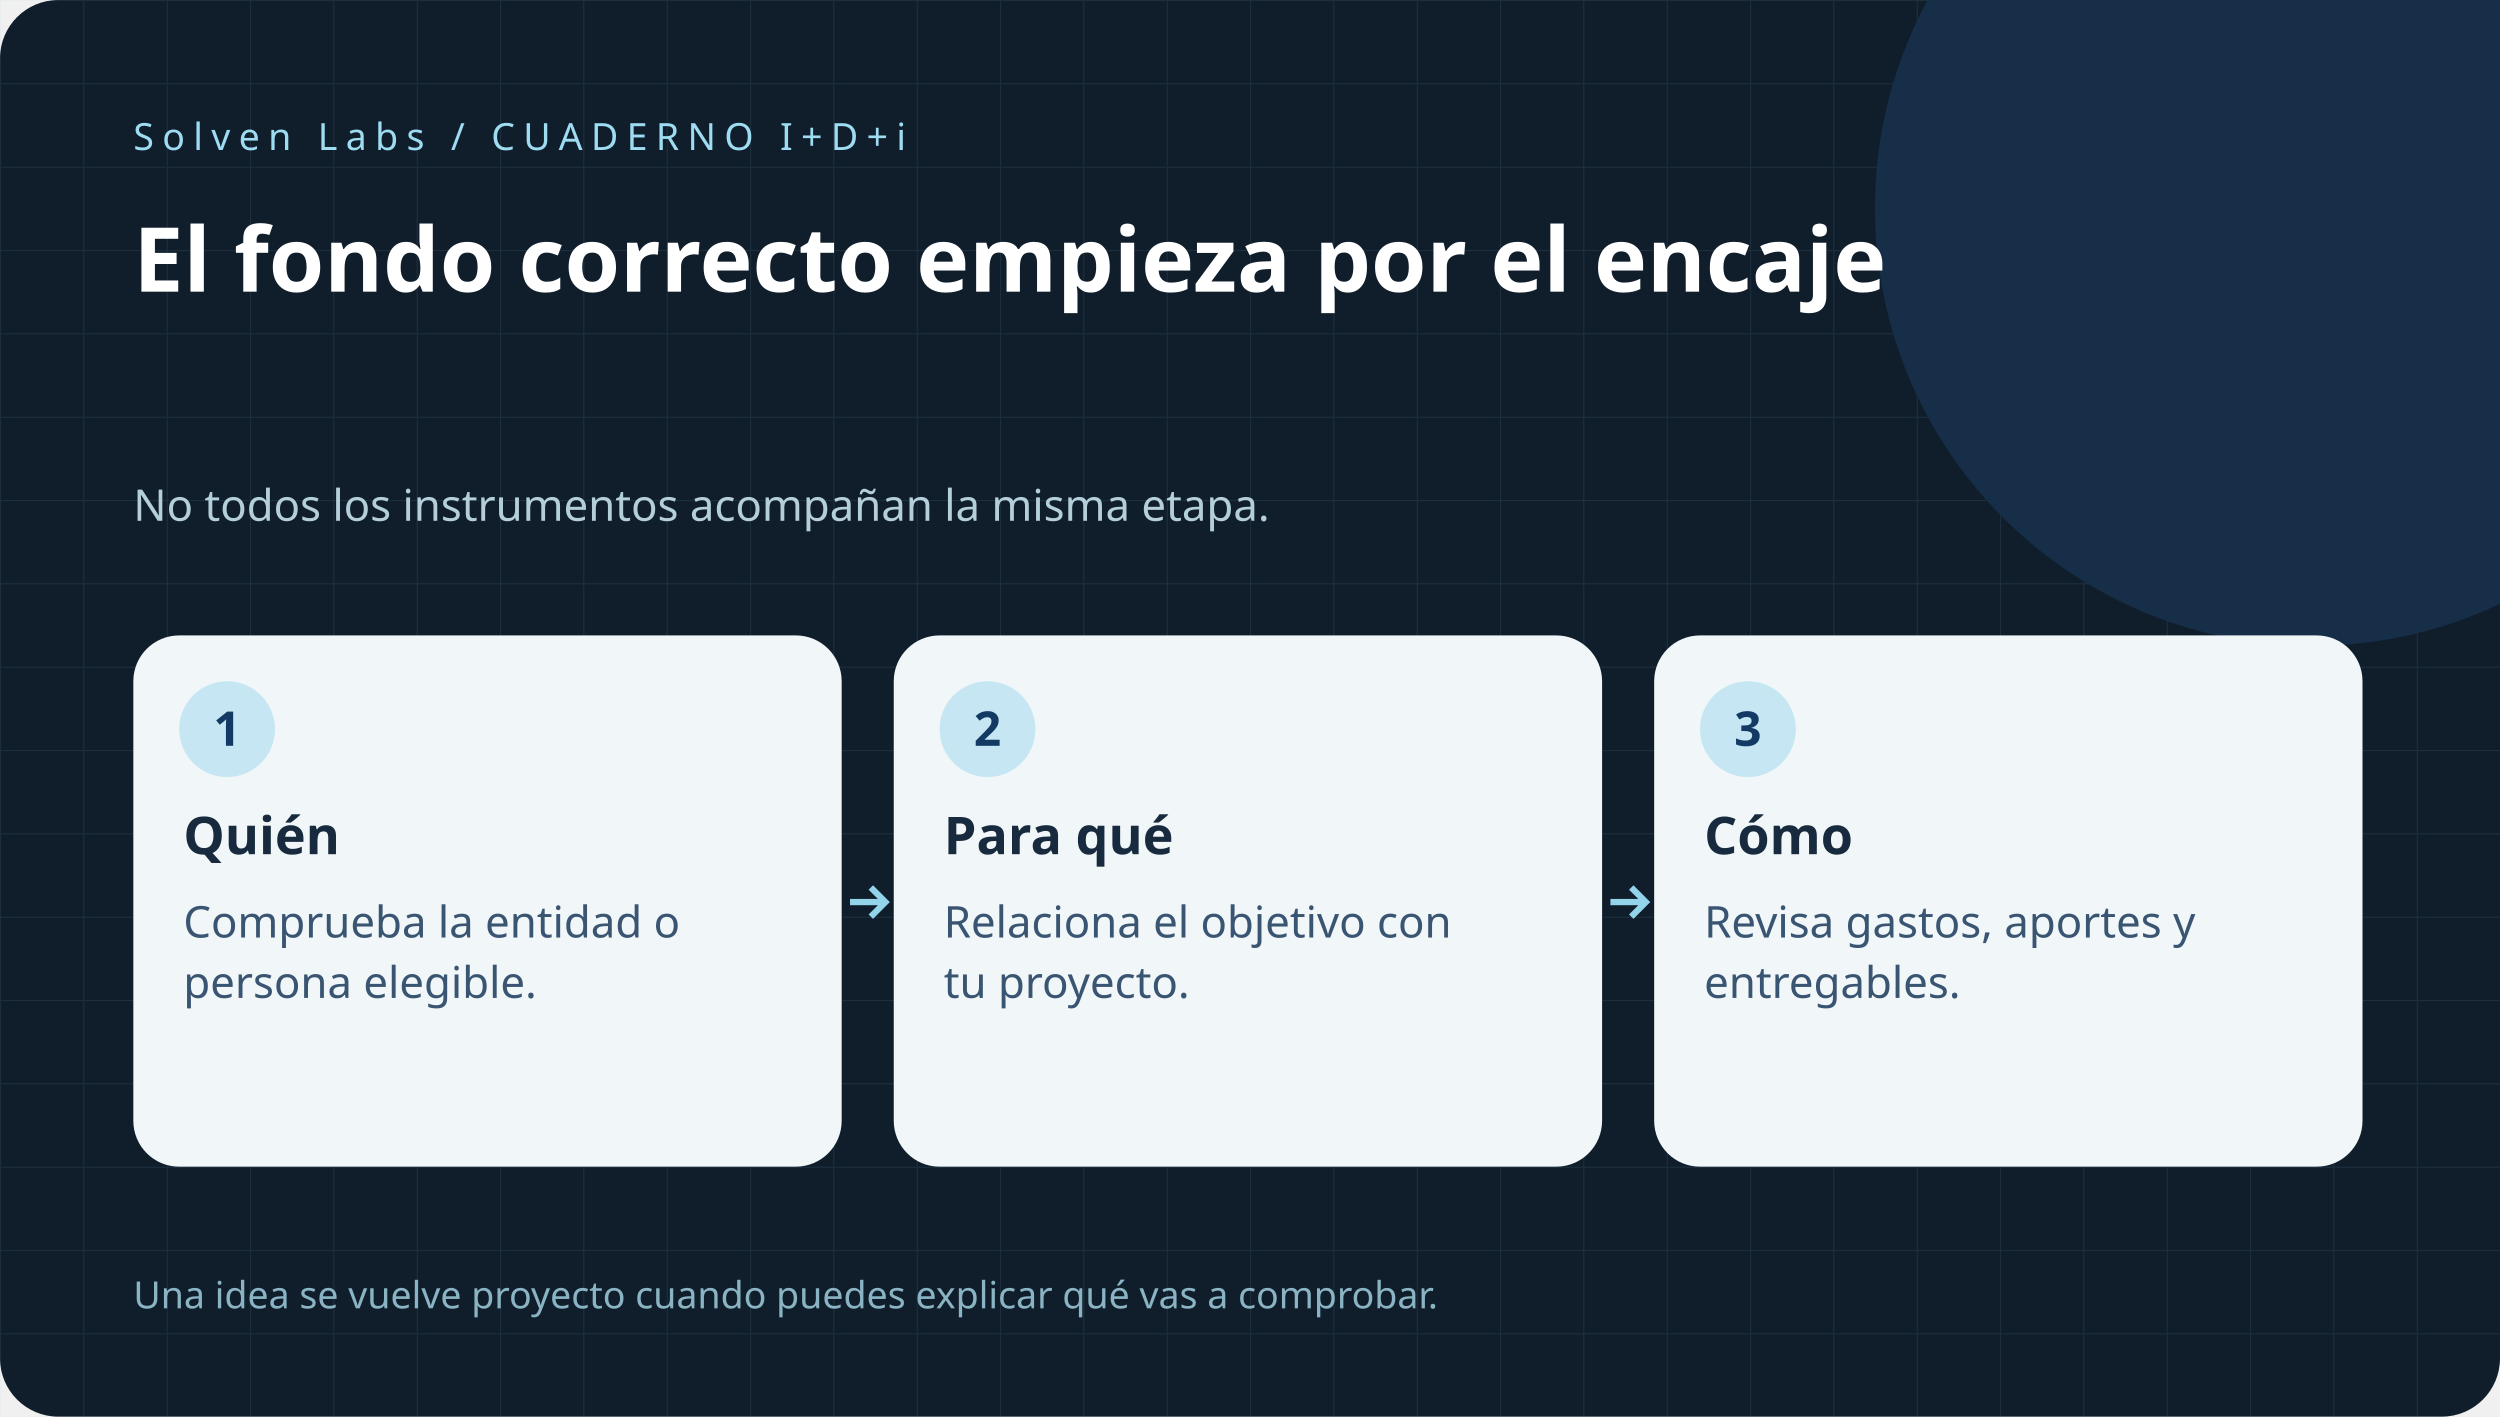
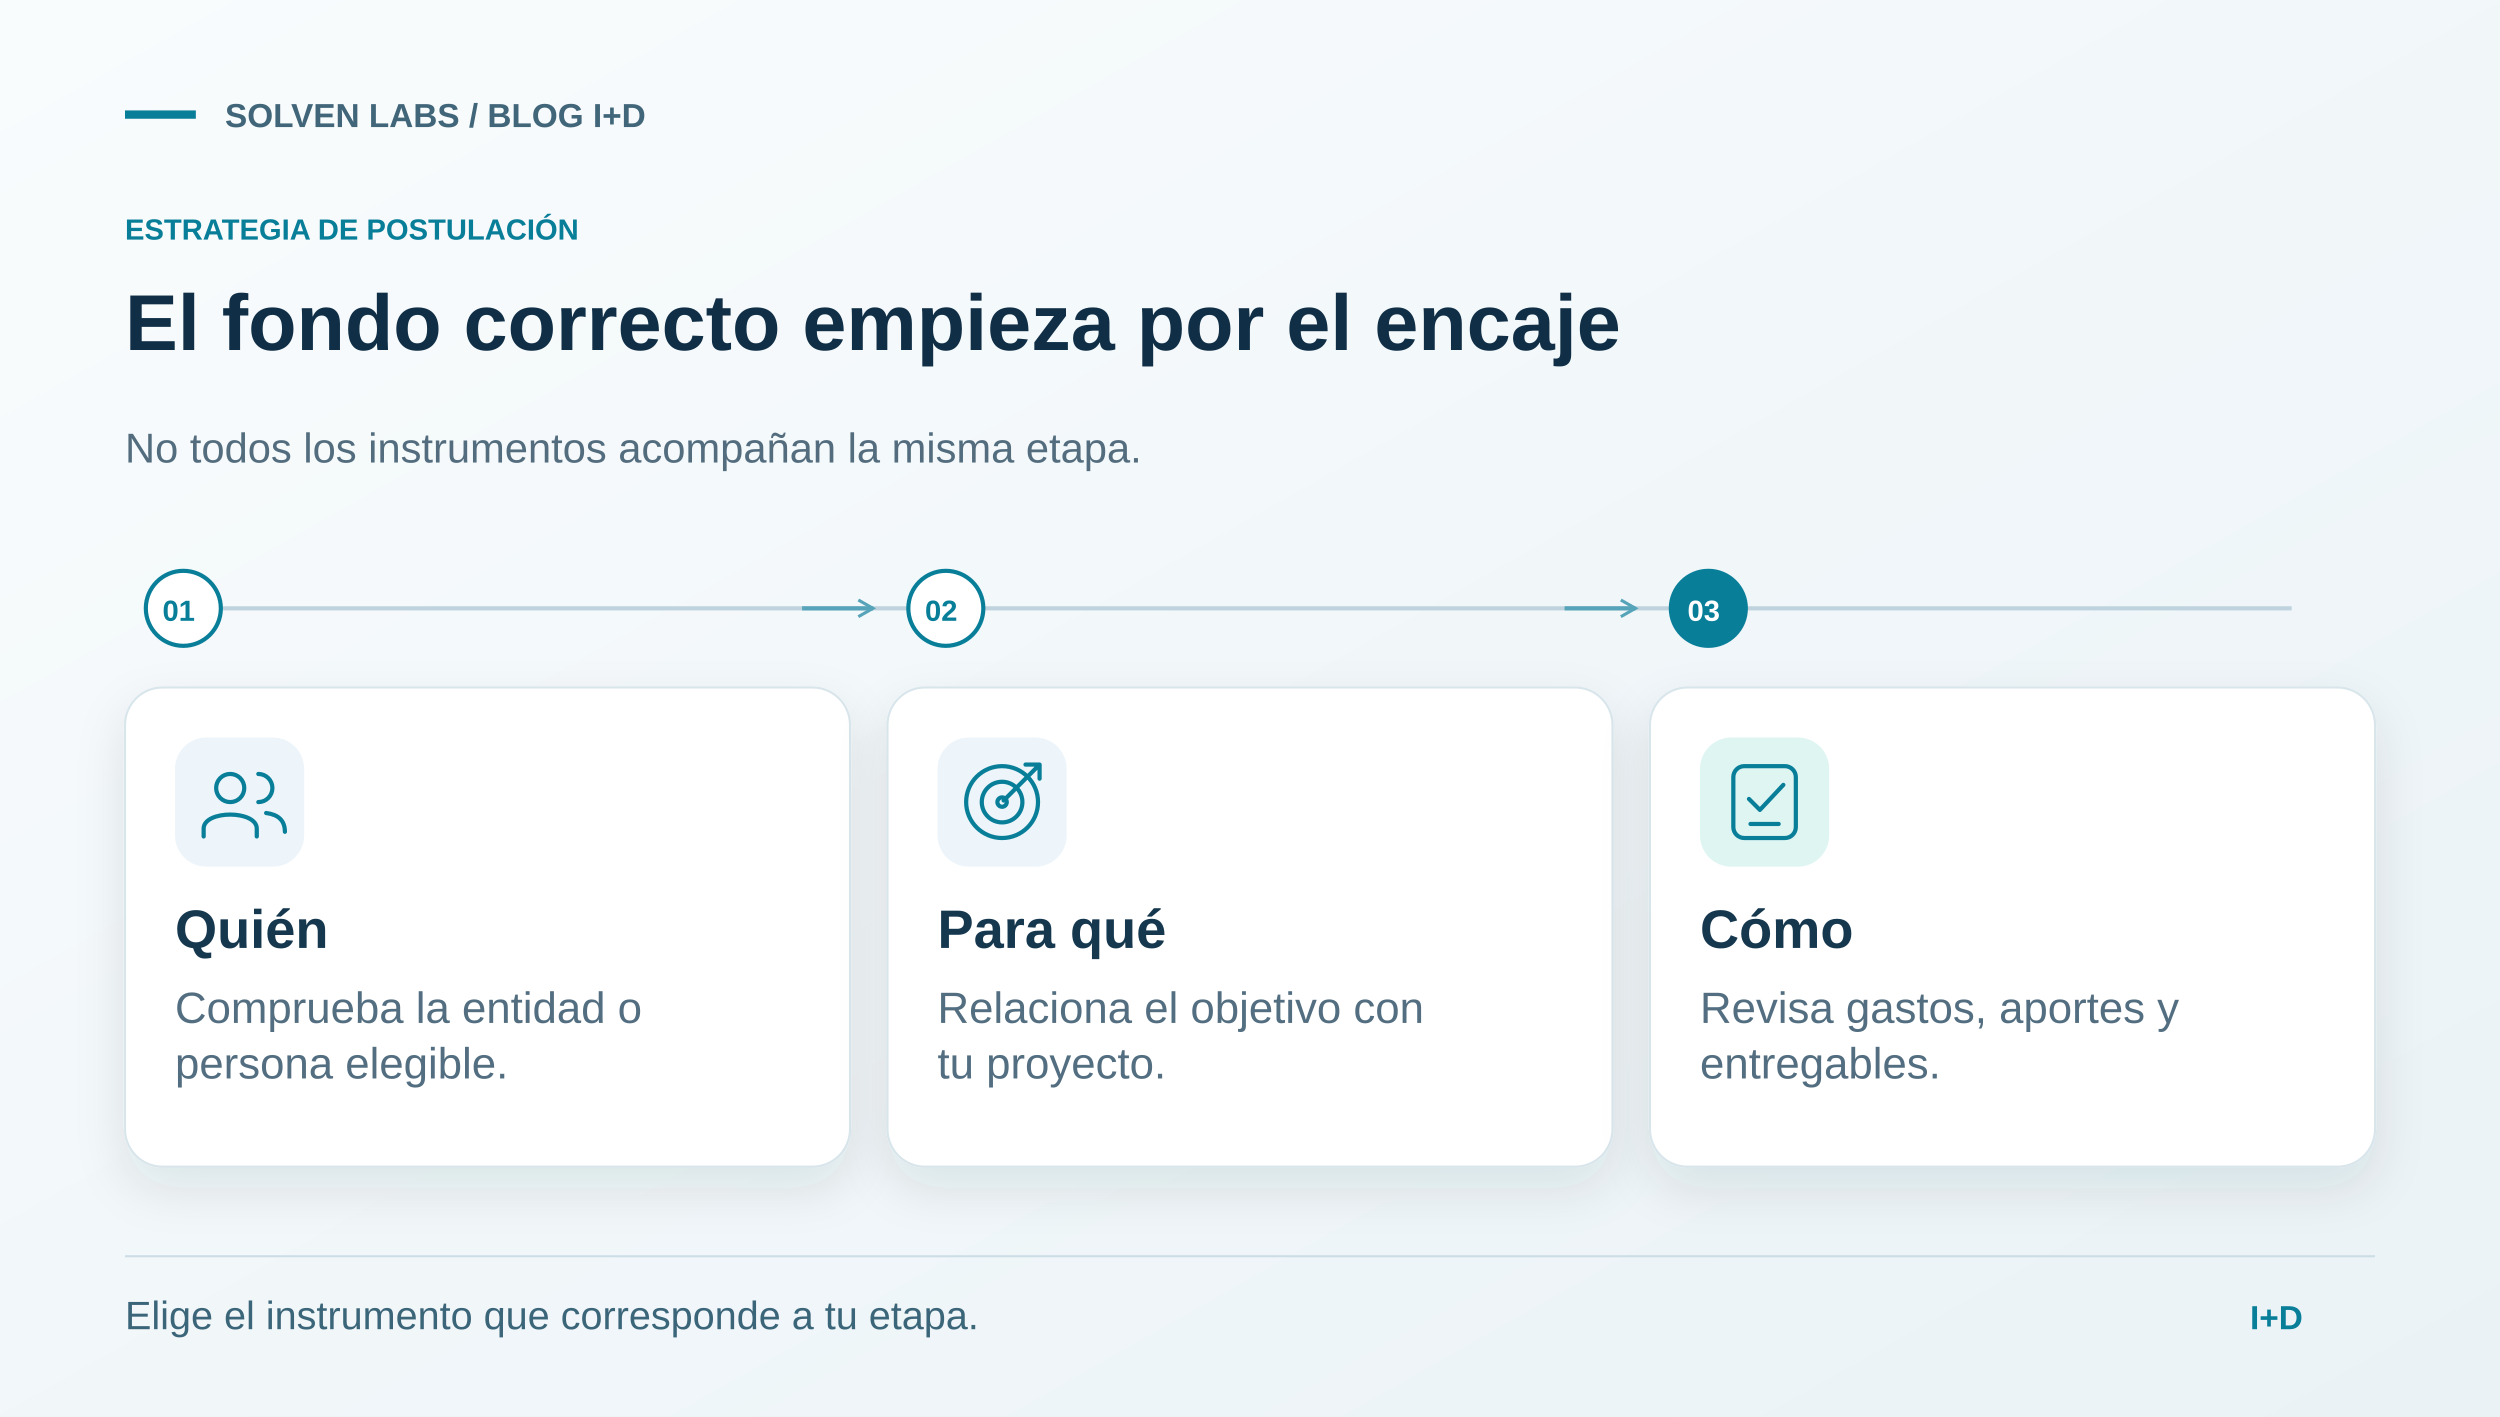
- <svg xmlns="http://www.w3.org/2000/svg" viewBox="0 0 1200 680" role="img">
+ <svg xmlns="http://www.w3.org/2000/svg" viewBox="0 0 1200 680" role="img" aria-labelledby="title desc">
  <defs>
-     <pattern id="g" width="40" height="40" patternUnits="userSpaceOnUse">
-       <path d="M40 0H0V40" fill="none" stroke="#a4d9ec" stroke-opacity=".09" />
-     </pattern>
+     <linearGradient id="paper" x2="1" y2="1">
+       <stop stop-color="#f9fcfd" />
+       <stop offset="1" stop-color="#eaf2f6" />
+     </linearGradient>
+     <linearGradient id="night" x2="1" y2="1">
+       <stop stop-color="#102d45" />
+       <stop offset="1" stop-color="#061b2b" />
+     </linearGradient>
+     <linearGradient id="glass" x2="0" y2="1">
+       <stop stop-color="#fff" stop-opacity=".12" />
+       <stop offset="1" stop-color="#fff" stop-opacity=".025" />
+     </linearGradient>
+     <filter id="shadow" x="-30%" y="-30%" width="160%" height="180%">
+       <feDropShadow dx="0" dy="10" stdDeviation="12" flood-color="#052d45" flood-opacity=".1" />
+     </filter>
+     <marker id="arrow" viewBox="0 0 10 10" refX="8" refY="5" markerWidth="5" markerHeight="5" orient="auto">
+       <path d="m1 1 7 4-7 4" fill="none" stroke="#56a4b9" stroke-width="1.5" />
+     </marker>
  </defs>
-   <rect width="1200" height="680" rx="28" fill="#101e2c" />
-   <rect width="1200" height="680" fill="url(#g)" />
-   <circle cx="1110" cy="100" r="210" fill="#162e48" />
-   <text x="64" y="72" font-family="sans-serif" font-size="18" letter-spacing="4" fill="#9edcf2">Solven Labs / CUADERNO I+D+i</text>
-   <text x="64" y="140" font-family="sans-serif" font-size="43" font-weight="700" fill="#fff">El fondo correcto empieza por el encaje</text>
-   <text x="64" y="250" font-family="sans-serif" font-size="21" fill="#b4cfd9">No todos los instrumentos acompañan la misma etapa.</text>
-   <rect x="64" y="305" width="340" height="255" rx="22" fill="#f1f7f9" />
-   <circle cx="109" cy="350" r="23" fill="#c5e6f2" />
-   <text x="109" y="358" text-anchor="middle" font-family="sans-serif" font-weight="700" font-size="23" fill="#123a64">1</text>
-   <text x="88" y="410" font-family="sans-serif" font-size="25" font-weight="700" fill="#172a3e">Quién</text>
-   <text x="88" y="450" font-family="sans-serif" font-size="21" fill="#3a5572">Comprueba la entidad o</text>
-   <text x="88" y="479" font-family="sans-serif" font-size="21" fill="#3a5572">persona elegible.</text>
-   <path d="M408 433h17m-7-7 7 7-7 7" fill="none" stroke="#93d4eb" stroke-width="3" />
-   <rect x="429" y="305" width="340" height="255" rx="22" fill="#f1f7f9" />
-   <circle cx="474" cy="350" r="23" fill="#c5e6f2" />
-   <text x="474" y="358" text-anchor="middle" font-family="sans-serif" font-weight="700" font-size="23" fill="#123a64">2</text>
-   <text x="453" y="410" font-family="sans-serif" font-size="25" font-weight="700" fill="#172a3e">Para qué</text>
-   <text x="453" y="450" font-family="sans-serif" font-size="21" fill="#3a5572">Relaciona el objetivo con</text>
-   <text x="453" y="479" font-family="sans-serif" font-size="21" fill="#3a5572">tu proyecto.</text>
-   <path d="M773 433h17m-7-7 7 7-7 7" fill="none" stroke="#93d4eb" stroke-width="3" />
-   <rect x="794" y="305" width="340" height="255" rx="22" fill="#f1f7f9" />
-   <circle cx="839" cy="350" r="23" fill="#c5e6f2" />
-   <text x="839" y="358" text-anchor="middle" font-family="sans-serif" font-weight="700" font-size="23" fill="#123a64">3</text>
-   <text x="818" y="410" font-family="sans-serif" font-size="25" font-weight="700" fill="#172a3e">Cómo</text>
-   <text x="818" y="450" font-family="sans-serif" font-size="21" fill="#3a5572">Revisa gastos, aportes y</text>
-   <text x="818" y="479" font-family="sans-serif" font-size="21" fill="#3a5572">entregables.</text>
-   <text x="64" y="628" font-family="sans-serif" font-size="18" fill="#8ab4c3">Una idea se vuelve proyecto cuando puedes explicar qué vas a comprobar.</text>
+   <g font-family="Arial, Helvetica, sans-serif">
+     <rect width="1200" height="680" fill="url(#paper)" />
+     <path d="M60 55h34" stroke="#087e99" stroke-width="4" />
+     <text x="108" y="61" fill="#416579" font-size="16" font-weight="700">SOLVEN LABS  /  BLOG I+D</text>
+     <text x="60" y="115" fill="#087e99" font-size="14" font-weight="700">ESTRATEGIA DE POSTULACIÓN</text>
+     <text x="60" y="168" fill="#102f46" font-size="38" font-weight="700">El fondo correcto empieza por el encaje</text>
+     <text x="60" y="222" fill="#536d7e" font-size="20" font-weight="400">No todos los instrumentos acompañan la misma etapa.</text>
+     <path d="M96 292H1100" stroke="#bed3dd" stroke-width="2" />
+     <circle cx="88" cy="292" r="18" fill="#fff" stroke="#087e99" stroke-width="2" />
+     <text x="78" y="298" fill="#087e99" font-size="14" font-weight="700">01</text>
+     <rect x="60" y="330" width="348" height="230" rx="18" fill="#fff" stroke="#d8e5eb" filter="url(#shadow)" />
+     <rect x="84" y="354" width="62" height="62" rx="15" fill="#edf5fa" />
+     <g transform="translate(91 361) scale(0.75)" fill="none" stroke="#087e99" stroke-width="2.7" stroke-linecap="round" stroke-linejoin="round">
+       <circle cx="26" cy="23" r="9" />
+       <path d="M9 54v-5c0-12 34-12 34 0v5M44 14a9 9 0 0 1 0 18M49 39c8 1 12 5 12 12" />
+     </g>
+     <text x="84" y="455" fill="#16384f" font-size="26" font-weight="700">Quién</text>
+     <text x="84" y="491" fill="#526e80" font-size="21" font-weight="400">Comprueba la entidad o</text>
+     <text x="84" y="517.67" fill="#526e80" font-size="21" font-weight="400">persona elegible.</text>
+     <path d="M385 292h34" stroke="#56a4b9" stroke-width="2" marker-end="url(#arrow)" />
+     <circle cx="454" cy="292" r="18" fill="#fff" stroke="#087e99" stroke-width="2" />
+     <text x="444" y="298" fill="#087e99" font-size="14" font-weight="700">02</text>
+     <rect x="426" y="330" width="348" height="230" rx="18" fill="#fff" stroke="#d8e5eb" filter="url(#shadow)" />
+     <rect x="450" y="354" width="62" height="62" rx="15" fill="#edf5fa" />
+     <g transform="translate(457 361) scale(0.75)" fill="none" stroke="#087e99" stroke-width="2.7" stroke-linecap="round" stroke-linejoin="round">
+       <circle cx="32" cy="32" r="23" />
+       <circle cx="32" cy="32" r="13" />
+       <circle cx="32" cy="32" r="3" />
+       <path d="m33 31 23-23M47 8h9v9" />
+     </g>
+     <text x="450" y="455" fill="#16384f" font-size="26" font-weight="700">Para qué</text>
+     <text x="450" y="491" fill="#526e80" font-size="21" font-weight="400">Relaciona el objetivo con</text>
+     <text x="450" y="517.67" fill="#526e80" font-size="21" font-weight="400">tu proyecto.</text>
+     <path d="M751 292h34" stroke="#56a4b9" stroke-width="2" marker-end="url(#arrow)" />
+     <circle cx="820" cy="292" r="18" fill="#087e99" stroke="#087e99" stroke-width="2" />
+     <text x="810" y="298" fill="#fff" font-size="14" font-weight="700">03</text>
+     <rect x="792" y="330" width="348" height="230" rx="18" fill="#fff" stroke="#d8e5eb" filter="url(#shadow)" />
+     <rect x="816" y="354" width="62" height="62" rx="15" fill="#dff5f2" />
+     <g transform="translate(823 361) scale(0.75)" fill="none" stroke="#087e99" stroke-width="2.7" stroke-linecap="round" stroke-linejoin="round">
+       <rect x="12" y="9" width="40" height="46" rx="7" />
+       <path d="m22 30 7 7 15-16M23 46h18" />
+     </g>
+     <text x="816" y="455" fill="#16384f" font-size="26" font-weight="700">Cómo</text>
+     <text x="816" y="491" fill="#526e80" font-size="21" font-weight="400">Revisa gastos, aportes y</text>
+     <text x="816" y="517.67" fill="#526e80" font-size="21" font-weight="400">entregables.</text>
+     <path d="M60 603h1080" stroke="#cddde5" />
+     <text x="60" y="638" fill="#3b6579" font-size="19" font-weight="400">Elige el instrumento que corresponde a tu etapa.</text>
+     <text x="1080" y="638" fill="#087e99" font-size="16" font-weight="700">I+D</text>
+   </g>
</svg>
